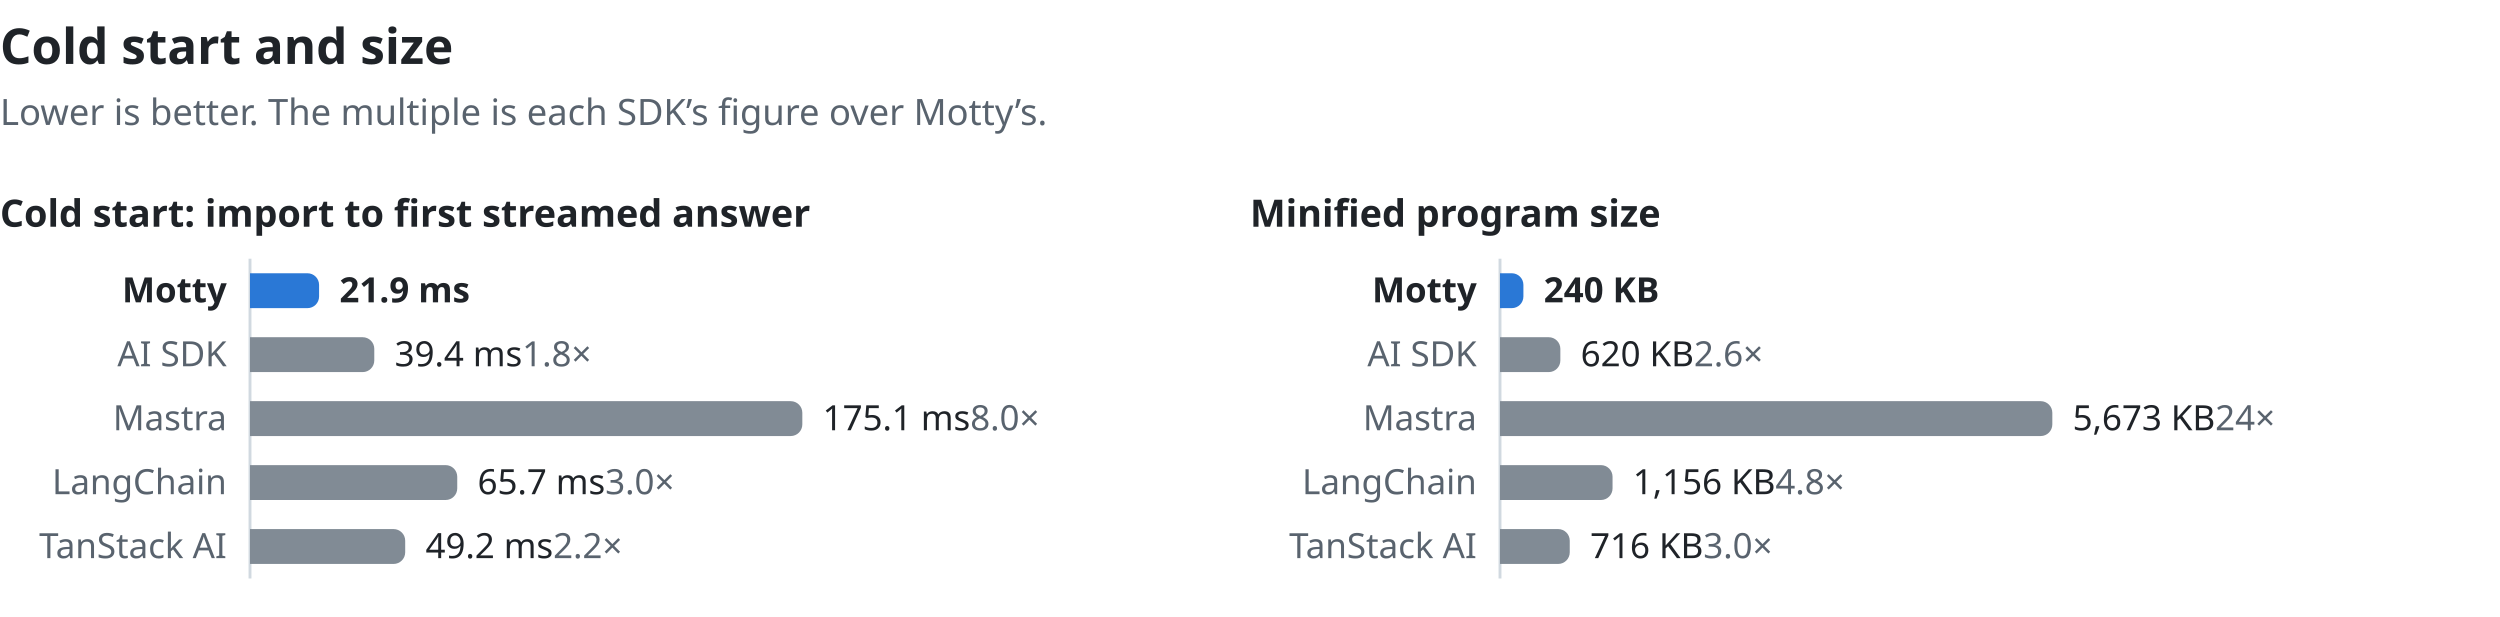
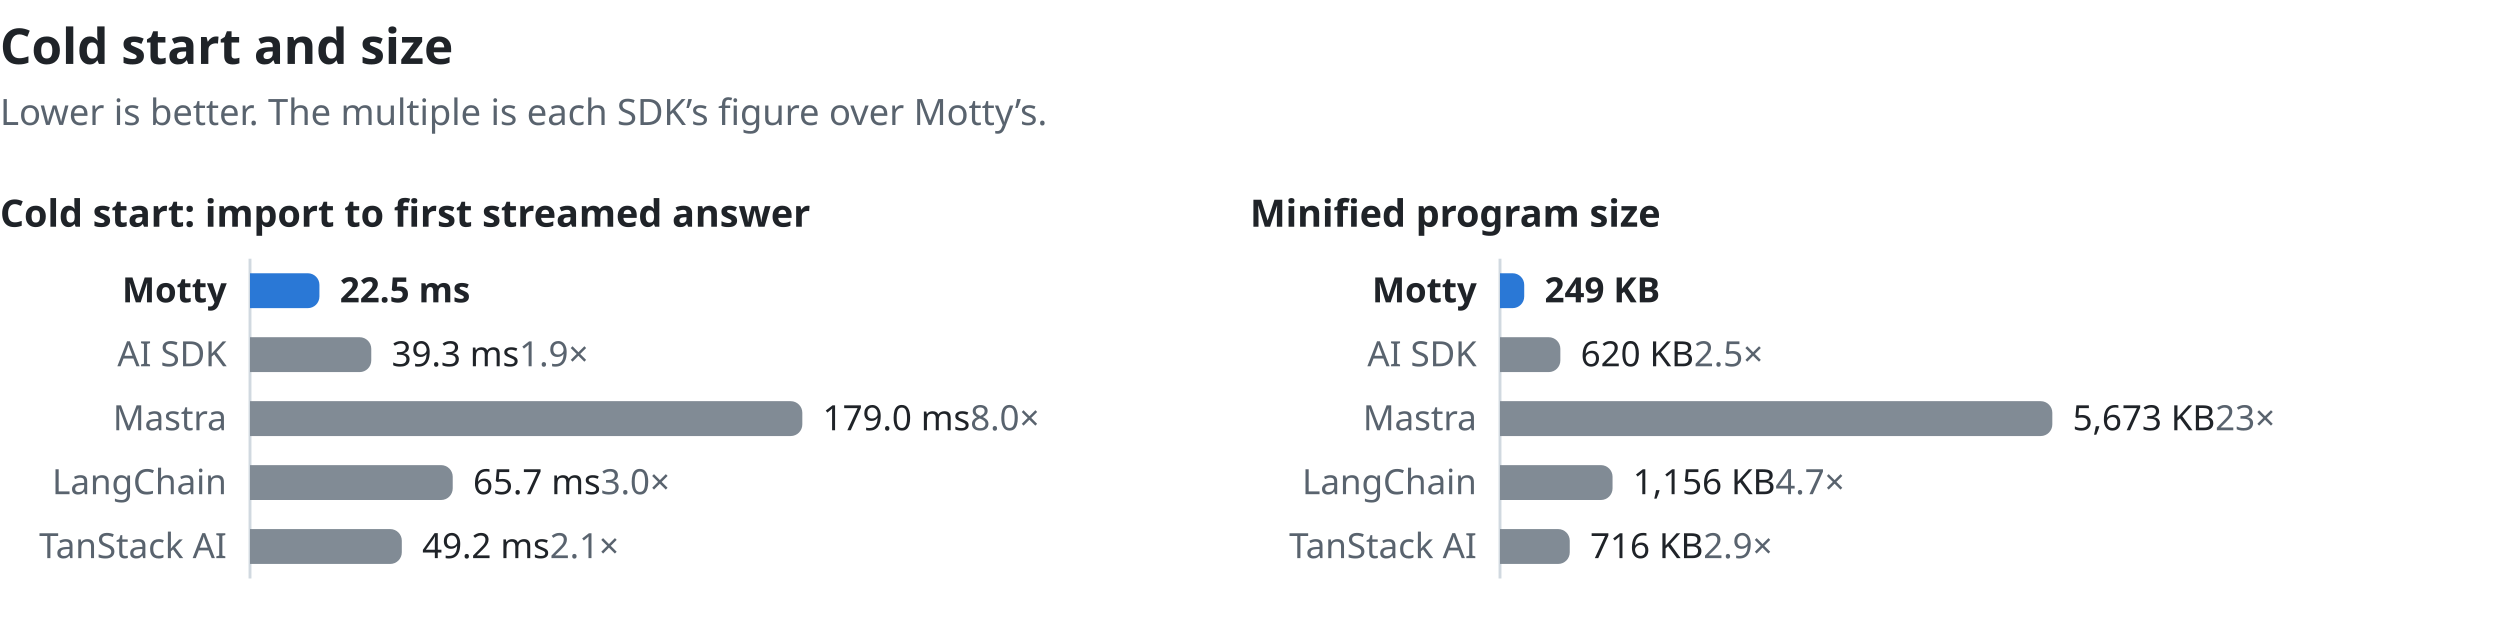
<svg xmlns="http://www.w3.org/2000/svg" viewBox="0 0 860 212" width="860" height="212" font-family="-apple-system,BlinkMacSystemFont,'Segoe UI','Noto Sans',Helvetica,Arial,sans-serif" role="img" aria-label="Cold start and size. Lower is better. The multiple is each SDK’s figure over Motty’s.">
  <text x="0" y="22" font-size="17" font-weight="600" fill="#1f2328">Cold start and size</text>
  <text x="0" y="43" font-size="12.5" fill="#59636e">Lower is better. The multiple is each SDK’s figure over Motty’s.</text>
  <text x="0" y="78" font-size="13" font-weight="600" fill="#1f2328">Cold start: import to first streamed answer</text>
  <line x1="86" x2="86" y1="89" y2="199" stroke="#d1d9e0" stroke-width="1" />
  <text x="78" y="104" font-size="12" text-anchor="end" fill="#1f2328" font-weight="600">Motty</text>
-   <path d="M86 94h19.764a4 4 0 0 1 4 4v4a4 4 0 0 1 -4 4h-19.764z" fill="#2a78d6" />
-   <text x="116.764" y="104" font-size="12" fill="#1f2328" font-weight="600">21.9 ms</text>
+   <path d="M86 94h19.883a4 4 0 0 1 4 4v4a4 4 0 0 1 -4 4h-19.883z" fill="#2a78d6" />
+   <text x="116.883" y="104" font-size="12" fill="#1f2328" font-weight="600">22.5 ms</text>
  <text x="78" y="126" font-size="12" text-anchor="end" fill="#59636e">AI SDK</text>
-   <path d="M86 116h38.753a4 4 0 0 1 4 4v4a4 4 0 0 1 -4 4h-38.753z" fill="#818b95" />
-   <text x="135.753" y="126" font-size="12" fill="#1f2328">39.4 ms<tspan fill="#59636e" font-weight="400">  1.8×</tspan>
+   <path d="M86 116h37.715a4 4 0 0 1 4 4v4a4 4 0 0 1 -4 4h-37.715z" fill="#818b95" />
+   <text x="134.715" y="126" font-size="12" fill="#1f2328">39.3 ms<tspan fill="#59636e" font-weight="400">  1.9×</tspan>
  </text>
  <text x="78" y="148" font-size="12" text-anchor="end" fill="#59636e">Mastra</text>
  <path d="M86 138h186a4 4 0 0 1 4 4v4a4 4 0 0 1 -4 4h-186z" fill="#818b95" />
-   <text x="283" y="148" font-size="12" fill="#1f2328">175.1 ms<tspan fill="#59636e" font-weight="400">  8.0×</tspan>
+   <text x="283" y="148" font-size="12" fill="#1f2328">179.0 ms<tspan fill="#59636e" font-weight="400">  8.0×</tspan>
  </text>
  <text x="78" y="170" font-size="12" text-anchor="end" fill="#59636e">LangChain</text>
-   <path d="M86 160h67.291a4 4 0 0 1 4 4v4a4 4 0 0 1 -4 4h-67.291z" fill="#818b95" />
-   <text x="164.291" y="170" font-size="12" fill="#1f2328">65.7 ms<tspan fill="#59636e" font-weight="400">  3.0×</tspan>
+   <path d="M86 160h65.737a4 4 0 0 1 4 4v4a4 4 0 0 1 -4 4h-65.737z" fill="#818b95" />
+   <text x="162.737" y="170" font-size="12" fill="#1f2328">65.7 ms<tspan fill="#59636e" font-weight="400">  3.0×</tspan>
  </text>
  <text x="78" y="192" font-size="12" text-anchor="end" fill="#59636e">TanStack AI</text>
-   <path d="M86 182h49.387a4 4 0 0 1 4 4v4a4 4 0 0 1 -4 4h-49.387z" fill="#818b95" />
-   <text x="146.387" y="192" font-size="12" fill="#1f2328">49.2 ms<tspan fill="#59636e" font-weight="400">  2.2×</tspan>
+   <path d="M86 182h48.223a4 4 0 0 1 4 4v4a4 4 0 0 1 -4 4h-48.223z" fill="#818b95" />
+   <text x="145.223" y="192" font-size="12" fill="#1f2328">49.2 ms<tspan fill="#59636e" font-weight="400">  2.1×</tspan>
  </text>
  <text x="430" y="78" font-size="13" font-weight="600" fill="#1f2328">Minified program size</text>
  <line x1="516" x2="516" y1="89" y2="199" stroke="#d1d9e0" stroke-width="1" />
  <text x="508" y="104" font-size="12" text-anchor="end" fill="#1f2328" font-weight="600">Motty</text>
-   <path d="M516 94h4.051a4 4 0 0 1 4 4v4a4 4 0 0 1 -4 4h-4.051z" fill="#2a78d6" />
-   <text x="531.051" y="104" font-size="12" fill="#1f2328" font-weight="600">240 KB</text>
+   <path d="M516 94h4.331a4 4 0 0 1 4 4v4a4 4 0 0 1 -4 4h-4.331z" fill="#2a78d6" />
+   <text x="531.331" y="104" font-size="12" fill="#1f2328" font-weight="600">249 KB</text>
  <text x="508" y="126" font-size="12" text-anchor="end" fill="#59636e">AI SDK</text>
  <path d="M516 116h16.761a4 4 0 0 1 4 4v4a4 4 0 0 1 -4 4h-16.761z" fill="#818b95" />
-   <text x="543.761" y="126" font-size="12" fill="#1f2328">620 KB<tspan fill="#59636e" font-weight="400">  2.6×</tspan>
+   <text x="543.761" y="126" font-size="12" fill="#1f2328">620 KB<tspan fill="#59636e" font-weight="400">  2.5×</tspan>
  </text>
  <text x="508" y="148" font-size="12" text-anchor="end" fill="#59636e">Mastra</text>
  <path d="M516 138h186a4 4 0 0 1 4 4v4a4 4 0 0 1 -4 4h-186z" fill="#818b95" />
-   <text x="713" y="148" font-size="12" fill="#1f2328">5,673 KB<tspan fill="#59636e" font-weight="400">  24×</tspan>
+   <text x="713" y="148" font-size="12" fill="#1f2328">5,673 KB<tspan fill="#59636e" font-weight="400">  23×</tspan>
  </text>
  <text x="508" y="170" font-size="12" text-anchor="end" fill="#59636e">LangChain</text>
  <path d="M516 160h34.717a4 4 0 0 1 4 4v4a4 4 0 0 1 -4 4h-34.717z" fill="#818b95" />
-   <text x="561.717" y="170" font-size="12" fill="#1f2328">1,156 KB<tspan fill="#59636e" font-weight="400">  4.8×</tspan>
+   <text x="561.717" y="170" font-size="12" fill="#1f2328">1,156 KB<tspan fill="#59636e" font-weight="400">  4.7×</tspan>
  </text>
  <text x="508" y="192" font-size="12" text-anchor="end" fill="#59636e">TanStack AI</text>
  <path d="M516 182h19.996a4 4 0 0 1 4 4v4a4 4 0 0 1 -4 4h-19.996z" fill="#818b95" />
-   <text x="546.996" y="192" font-size="12" fill="#1f2328">716 KB<tspan fill="#59636e" font-weight="400">  3.0×</tspan>
+   <text x="546.996" y="192" font-size="12" fill="#1f2328">716 KB<tspan fill="#59636e" font-weight="400">  2.9×</tspan>
  </text>
</svg>
